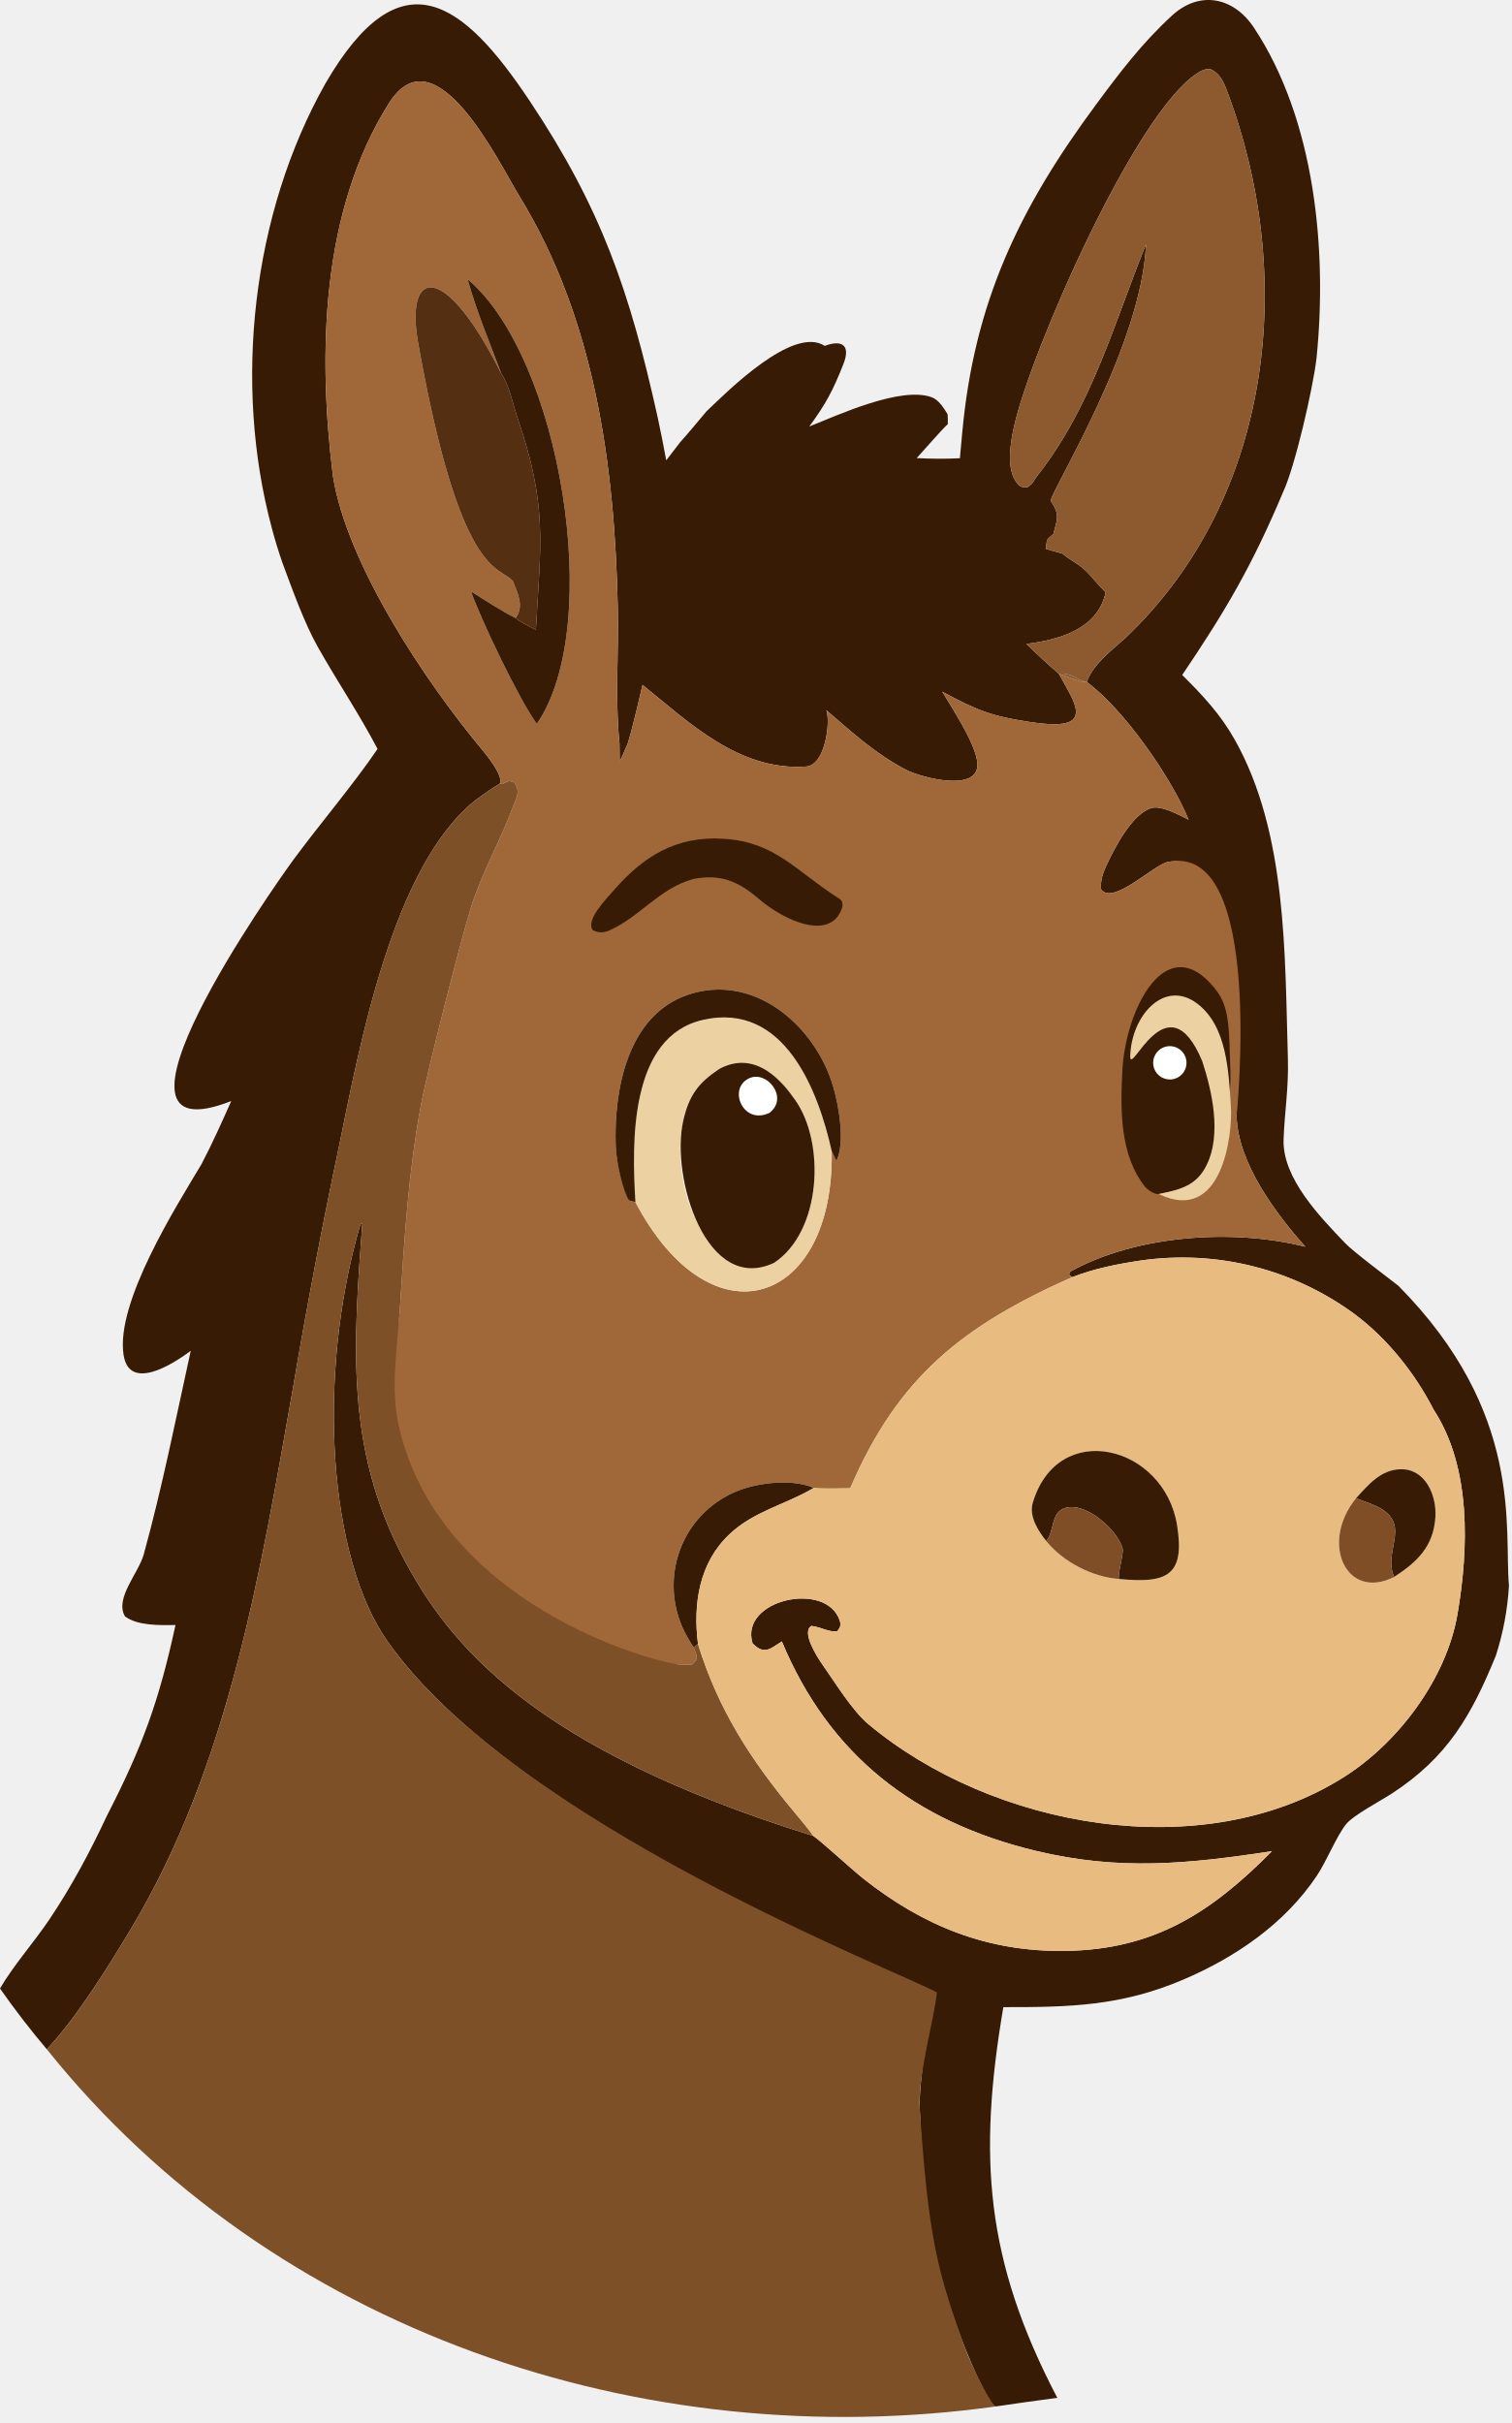
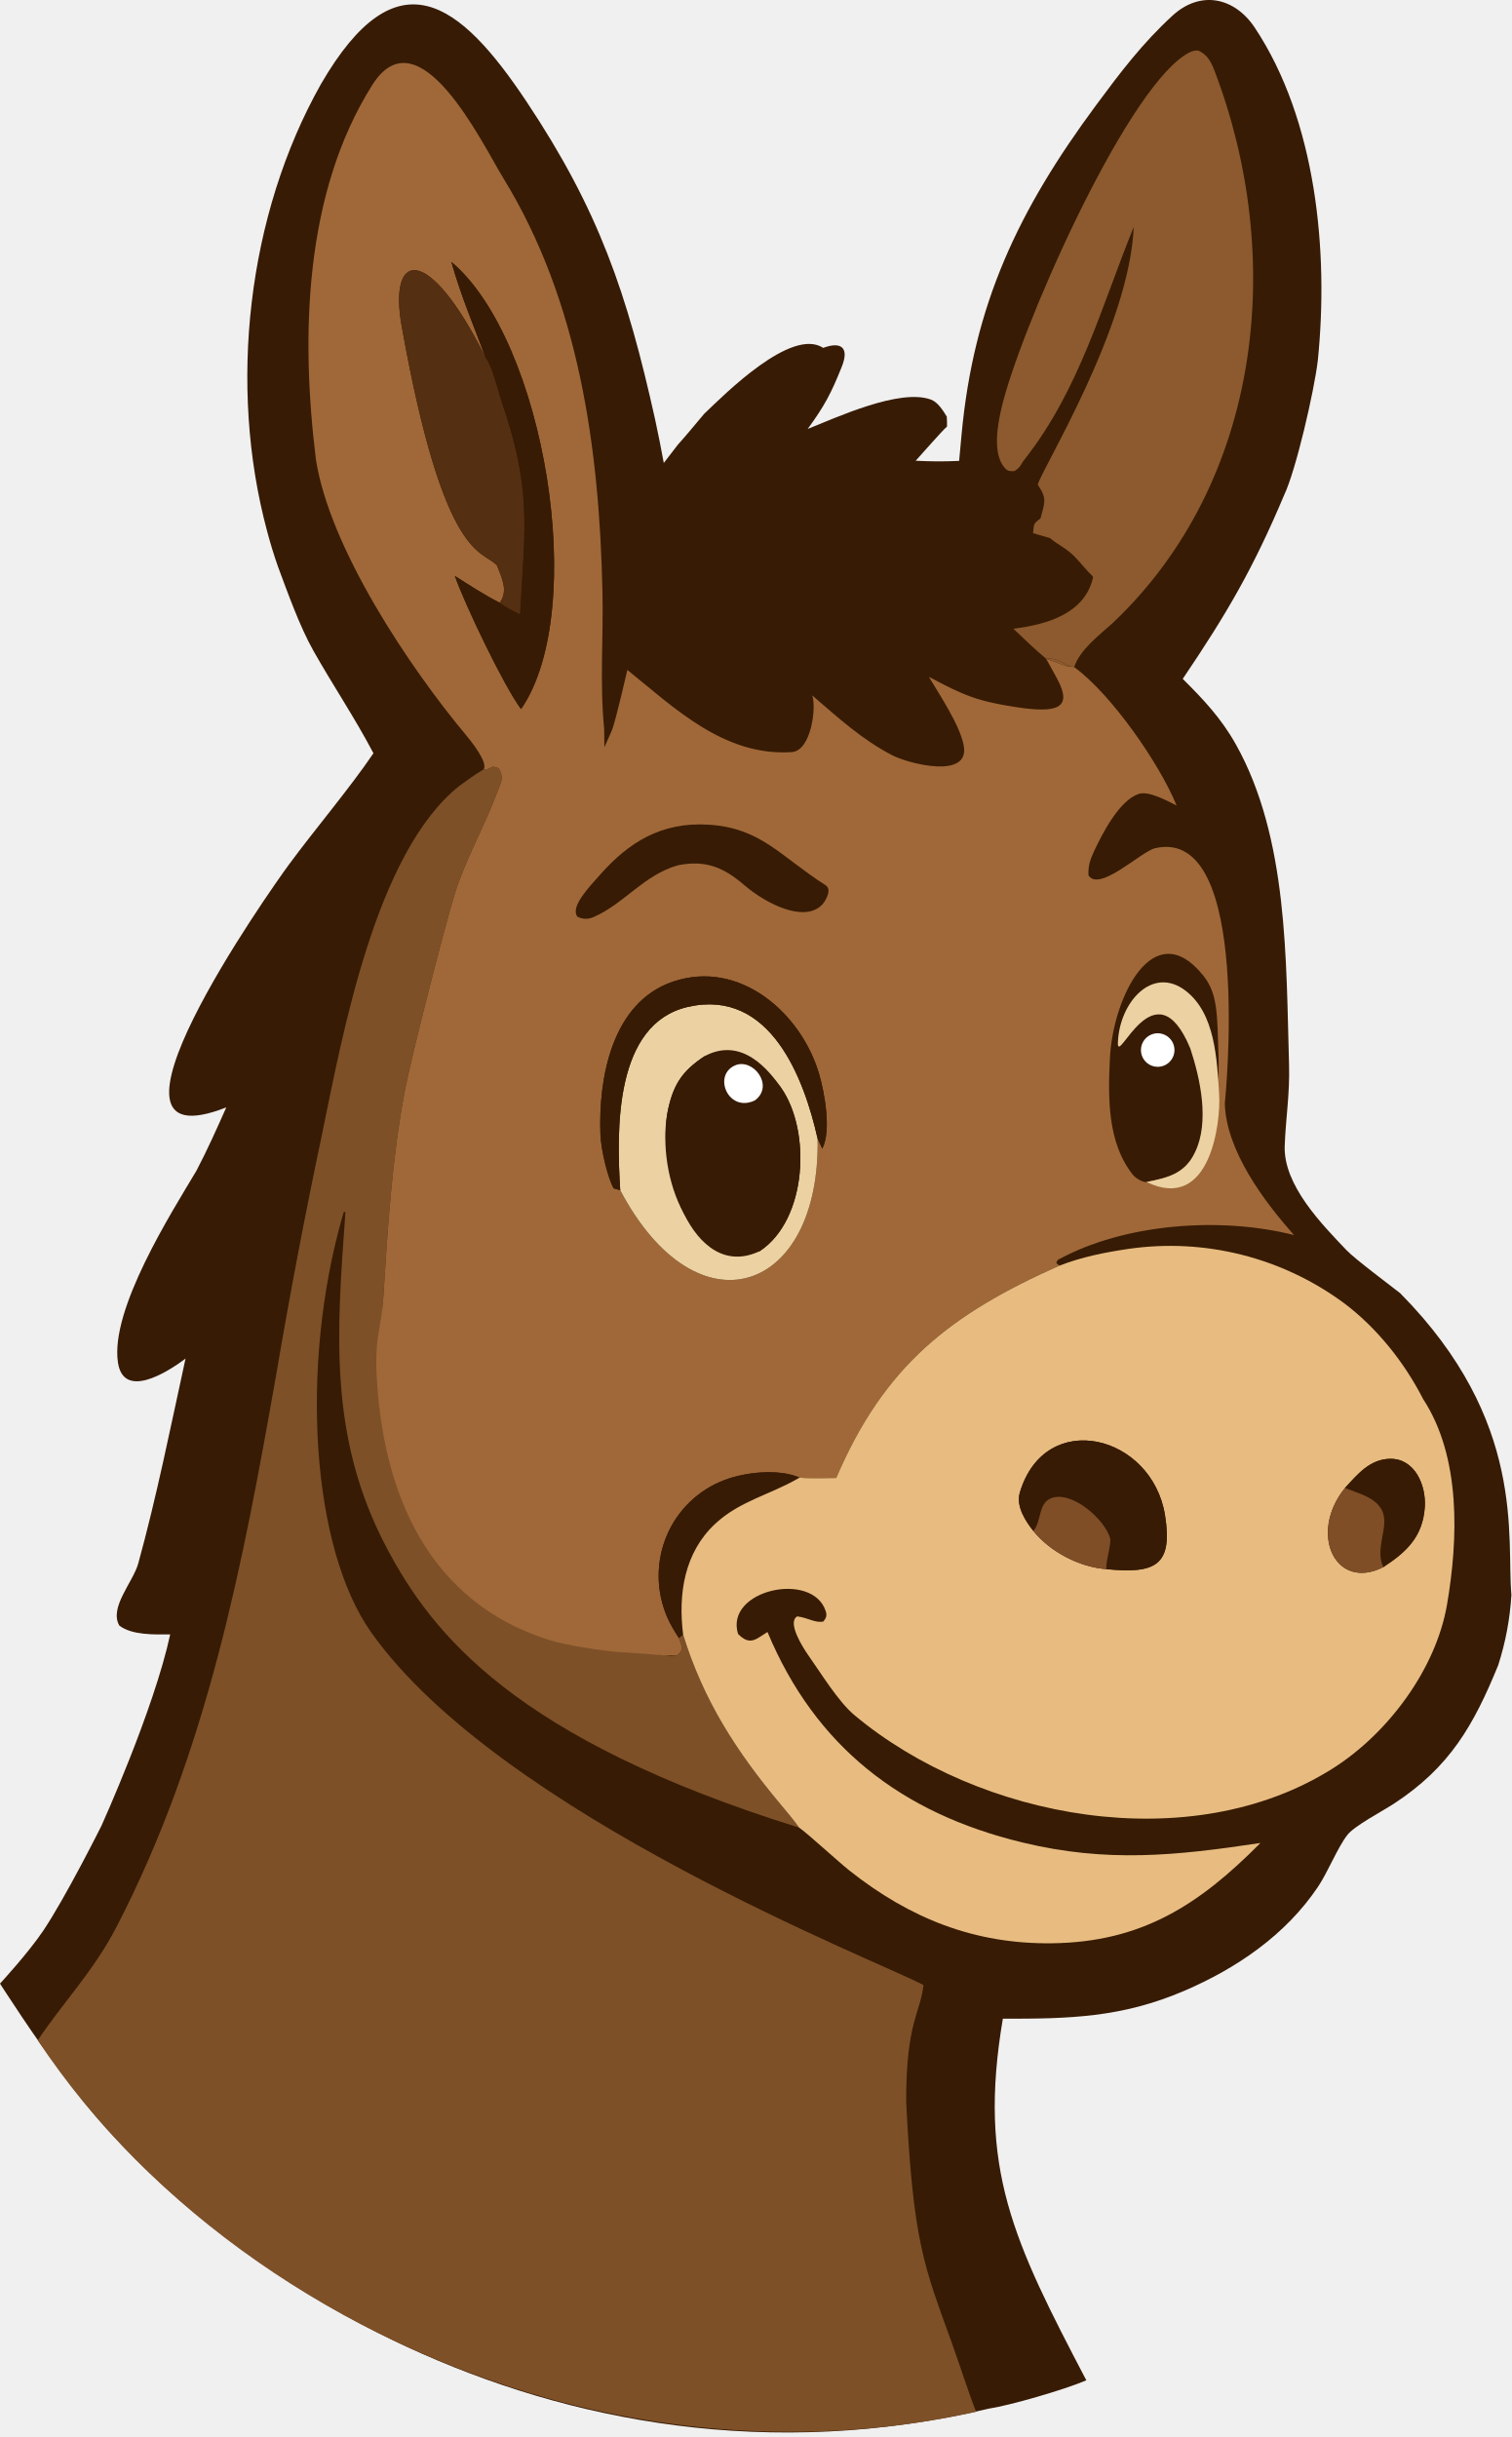
- <svg xmlns="http://www.w3.org/2000/svg" width="224" height="359" viewBox="0 0 224 359" fill="none">
-   <path fill-rule="evenodd" clip-rule="evenodd" d="M6.942 303.632C4.489 300.738 2.173 297.731 0 294.621C1.989 291.208 5.053 287.758 7.295 284.424C10.612 279.49 13.369 274.32 15.88 268.947C21.113 258.771 23.583 251.95 26 240.773C23.652 240.792 20.395 240.898 18.517 239.485C16.948 236.839 20.534 233.075 21.296 230.309C24.021 220.425 26.072 210.13 28.259 200.137C25.435 202.272 19.134 206.138 18.306 200.74C17.109 192.928 26.155 178.692 29.861 172.47C31.51 169.318 32.816 166.381 34.263 163.133C11.964 171.898 40.705 131.145 43.474 127.384C47.301 122.184 52.386 116.201 55.939 110.965C53.171 105.697 49.974 100.977 47.079 95.841C45.072 92.279 43.3 87.294 41.854 83.412C41.258 81.703 40.728 79.972 40.267 78.222C34.532 56.868 37.331 31.684 48.209 12.38C59.41 -6.931 68.664 0.226 78.485 14.963C89.147 30.962 93.309 43.228 97.427 61.777C97.887 63.913 98.314 66.056 98.709 68.205L100.774 65.518C102.064 64.096 103.401 62.448 104.651 60.969C107.792 57.966 117.524 48.197 122.193 51.248C124.636 50.328 126.129 51.023 124.929 54.021C123.368 57.925 122.391 59.788 119.905 63.19C124.132 61.514 133.465 57.178 138.051 58.862C139.082 59.242 139.834 60.461 140.391 61.365C140.419 61.909 140.448 62.294 140.426 62.84C139.575 63.595 136.745 66.868 135.816 67.874C138.198 67.987 139.835 68.002 142.214 67.896L142.564 64.108C144.33 44.832 150.967 30.93 162.386 15.495C165.946 10.684 169.199 6.386 173.646 2.303C177.735 -1.452 182.765 -0.448 185.779 4.098C194.836 17.757 196.675 37.095 195.05 53.111C194.515 57.633 191.828 69.276 190.094 72.921C185.544 83.723 181.668 90.368 175.152 100.01C178.178 103.015 180.816 105.807 182.966 109.639C190.697 123.421 190.357 141.403 190.813 156.87C190.939 161.126 190.32 164.768 190.174 168.807C189.966 174.577 195.627 180.344 199.292 184.185C200.529 185.482 205.571 189.242 207.184 190.508C225.888 209.419 222.815 226.528 223.567 234.95C223.358 238.477 222.703 241.964 221.617 245.326C217.987 254.189 214.502 260.331 206.209 265.74C204.54 266.83 200.467 268.96 199.417 270.298C197.975 272.135 196.531 275.781 195.089 277.933C190.319 285.056 183.05 289.995 175.336 293.295C166.113 297.24 158.386 297.401 148.654 297.384C144.901 319.487 145.949 334.817 156.649 355.274C153.613 355.671 150.582 356.095 147.554 356.545C146.647 356.68 143.951 350.293 142.981 347.889C137.676 334.724 136.74 324.444 136.265 312.369C136.102 308.224 137.775 299.396 138.218 295.21C132.111 291.881 76.515 270.163 57.469 243.265C48.632 230.783 46.94 204.081 53.216 182.013C53.283 181.779 53.355 181.546 53.43 181.316L53.671 181.327C52.379 199.088 51.14 214.48 59.721 230.763C66.406 243.449 78.606 258.972 120.5 272.02C121.607 272.753 126.346 277.105 127.908 278.342C136.822 285.396 146.338 289.201 157.771 289.056C171.031 288.886 179.469 283.35 188.452 274.282C176.053 276.145 165.903 277.233 153.357 274.199C135.575 269.898 122.882 260.083 115.838 243.2C114.175 244.224 113.277 245.307 111.498 243.48C109.516 236.982 122.467 234.156 124.412 240.113C124.649 240.837 124.452 241.174 124.056 241.668C122.806 241.883 121.864 241.116 120.221 240.9C118.668 241.766 121.098 245.565 121.858 246.638C123.684 249.213 126.237 253.434 128.655 255.456C147.022 270.811 178.154 276.562 199.12 263.293C207.246 258.15 214.301 248.676 215.937 239.169C217.597 229.517 218.016 217.41 212.401 208.855C209.653 203.477 205.594 198.375 200.749 194.741C191.637 188.015 180.242 185.147 169.032 186.759C165.512 187.281 162.181 187.941 158.845 189.23L158.375 188.838L158.583 188.397C168.382 182.992 182.629 181.98 193.412 184.731C188.993 179.774 183.368 172.262 183.209 165.311C183.209 165.311 185.091 125.03 172.957 127.732C170.885 128.194 164.735 134.251 163.126 131.739C163.039 130.449 163.348 129.462 163.931 128.213C165.155 125.586 167.648 120.733 170.489 119.748C171.979 119.232 174.746 120.768 176.104 121.45C173.6 115.282 166.459 105 161.017 101.057C161.848 98.514 164.671 96.379 166.697 94.562C188.804 73.612 192.138 40.514 181.676 13.167C181.182 11.876 180.598 10.795 179.297 10.228C178.483 10.194 177.97 10.477 177.308 10.909C168.101 16.914 152.768 52.059 150.278 63.028C149.726 65.458 148.986 69.538 150.717 71.625C151.228 72.24 151.512 72.198 152.23 72.182C153.212 71.531 153.016 71.342 153.739 70.42C161.802 60.16 165.058 47.861 169.789 36.206C169.173 51.074 156.148 72.005 155.654 74.184C157.085 76.294 156.653 76.849 156.056 79.145C155.078 79.954 155.11 79.732 154.956 81.327L157.438 82.046C158.671 83.09 159.799 83.48 161.098 84.798C161.903 85.616 162.971 86.981 163.691 87.623L163.801 87.831C162.582 93.252 156.884 94.791 152.062 95.407C153.626 96.886 155.216 98.44 156.868 99.809C157.449 100.849 158.062 101.914 158.61 102.97C160.752 107.098 158.551 107.879 152.493 106.957C146.767 106.086 144.758 105.235 139.607 102.484C141.202 105.157 144.236 109.698 144.757 112.662C145.632 117.644 136.561 115.256 134.257 114.065C129.747 111.734 126.272 108.529 122.424 105.222C123.074 106.868 122.304 113.381 119.433 113.576C109.409 114.256 102.001 106.94 95.196 101.476C95.196 101.476 93.52 108.782 92.956 110.281C92.821 110.642 91.814 112.852 91.814 112.852L91.781 110.161C91.113 103.42 91.678 96.722 91.531 89.985C91.074 68.948 88.124 47.244 76.906 28.989C73.859 24.031 64.487 4.393 57.607 15.322C47.581 31.249 47.065 52.299 49.322 70.484C51.362 83.585 63.111 101.104 71.41 111.049C72.216 112.015 74.649 115.042 74.048 116.107C72.724 116.901 71.709 117.64 70.469 118.538C58.116 128.333 53.267 155.081 50.191 170.016C47.716 181.721 45.476 193.475 43.473 205.271C38.609 232.84 33.958 261.567 19.314 285.932C15.921 291.578 11.4 298.856 6.942 303.632Z" fill="#371B04" />
-   <path fill-rule="evenodd" clip-rule="evenodd" d="M100.965 246.67C101.499 246.723 102.037 246.699 102.564 246.599C102.275 246.655 101.718 246.679 100.965 246.67Z" fill="#371B04" />
-   <path fill-rule="evenodd" clip-rule="evenodd" d="M158.845 189.23L158.375 188.838L158.583 188.397C168.382 182.992 182.629 181.98 193.412 184.731C188.993 179.774 183.368 172.262 183.209 165.311C183.209 165.311 187.472 124.435 172.957 127.732C170.886 128.203 164.735 134.251 163.126 131.739C163.039 130.449 163.348 129.462 163.931 128.213C165.155 125.586 167.648 120.733 170.489 119.748C171.979 119.232 174.746 120.768 176.104 121.45C173.6 115.282 166.459 105 161.017 101.057C159.346 100.78 161.399 101.467 156.868 99.809C157.449 100.849 158.062 101.914 158.61 102.97C160.752 107.098 158.551 107.879 152.493 106.957C146.767 106.086 144.758 105.235 139.607 102.484C141.202 105.157 144.236 109.698 144.757 112.662C145.632 117.644 136.561 115.256 134.257 114.065C129.747 111.734 126.272 108.529 122.424 105.222C123.074 106.868 122.304 113.381 119.433 113.576C109.409 114.256 102.001 106.94 95.196 101.476C95.196 101.476 93.52 108.782 92.956 110.281C92.821 110.642 91.814 112.852 91.814 112.852L91.781 110.161C91.113 103.42 91.678 96.722 91.531 89.985C91.074 68.948 88.124 47.244 76.906 28.989C73.859 24.031 64.487 4.394 57.607 15.322C47.582 31.249 47.065 52.299 49.322 70.484C51.362 83.585 63.111 101.104 71.41 111.049C72.216 112.015 74.649 115.042 74.048 116.107L74.389 116.172C75.699 115.648 75.103 115.621 76.235 115.942C77.094 117.432 76.587 118.004 75.982 119.591C74.121 124.632 71.38 129.315 69.774 134.457C68.427 138.769 63.388 158.266 62.355 163.79C60.511 173.647 59.896 183.725 59.258 193.721C58.894 199.431 57.703 199.684 58.467 208.188C60.906 235.346 76.685 241.954 82.874 244.117C85.346 244.982 89.366 245.654 93.149 246.092C94.571 246.167 99.841 246.57 100.965 246.67C101.718 246.679 102.275 246.655 102.564 246.599C103.591 245.77 103.187 245.274 102.778 244.083C102.122 243.046 101.536 242.116 101.049 240.977C99.418 237.164 99.386 232.853 100.988 229.029C101.775 227.155 102.934 225.461 104.396 224.05C105.857 222.638 107.59 221.538 109.49 220.817C112.618 219.628 117.479 219.119 120.571 220.453C121.571 220.613 124.772 220.523 125.965 220.512C133.057 203.943 142.749 196.392 158.845 189.23ZM76.393 91.573C77.702 89.82 76.691 87.925 76.001 86.109C73.911 83.705 68.218 85.882 61.956 50.839C59.963 39.688 65.876 38.546 74.298 55.416C72.504 50.636 70.659 46.292 69.272 41.364C83.001 52.882 89.623 92.56 79.539 107.245C76.974 103.801 71.273 91.854 69.781 87.624C71.904 88.96 74.165 90.458 76.393 91.573ZM94.146 178.116L93.177 177.85C92.359 175.937 91.316 172.387 91.225 169.787C90.939 161.544 92.936 150.419 101.94 147.383C111.705 144.091 120.763 151.953 123.427 160.943C124.262 163.759 125.27 169.359 123.91 171.997L123.223 170.534C123.633 193.356 105.487 199.612 94.146 178.116Z" fill="#A06838" />
-   <path fill-rule="evenodd" clip-rule="evenodd" d="M179.987 146.445C172.713 137.456 166.735 149.691 166.286 158.616C165.994 164.42 165.888 171.152 169.686 175.873C170.037 176.309 171.142 177.018 171.673 176.91C174.74 176.285 177.288 175.751 178.811 172.56C180.974 168.029 182.485 164.53 182.283 158.408C182.075 152.112 182.191 149.168 179.987 146.445Z" fill="#371B04" />
-   <path fill-rule="evenodd" clip-rule="evenodd" d="M171.673 176.91C181.188 181.494 182.614 167.863 182.374 164.049C182.047 158.867 181.812 152.054 177.393 148.704C172.518 145.009 167.655 150.447 167.455 156.399C167.336 159.973 172.916 144.74 178.116 157.217C179.612 161.762 180.974 168.029 178.811 172.56C177.288 175.751 174.74 176.285 171.673 176.91Z" fill="#ECD2A3" />
-   <path fill-rule="evenodd" clip-rule="evenodd" d="M172.341 155.202C171.821 155.426 171.393 155.822 171.131 156.324C170.868 156.826 170.785 157.403 170.897 157.959C171.009 158.514 171.309 159.014 171.746 159.375C172.183 159.736 172.731 159.936 173.297 159.941C173.665 159.944 174.029 159.865 174.362 159.71C174.695 159.555 174.99 159.327 175.224 159.043C175.458 158.76 175.626 158.428 175.715 158.071C175.805 157.714 175.813 157.342 175.741 156.982C175.668 156.621 175.516 156.282 175.295 155.988C175.074 155.694 174.791 155.452 174.465 155.282C174.139 155.111 173.78 155.016 173.412 155.002C173.045 154.988 172.679 155.056 172.341 155.202Z" fill="white" />
-   <path fill-rule="evenodd" clip-rule="evenodd" d="M103.414 243.579L102.778 244.083C102.122 243.046 101.536 242.116 101.049 240.977C99.418 237.164 99.386 232.853 100.988 229.029C101.775 227.155 102.934 225.461 104.395 224.05C105.857 222.638 107.59 221.538 109.49 220.817C112.618 219.628 117.479 219.119 120.571 220.453L120.125 220.708C116.012 223.038 111.721 223.94 108.162 227.238C103.573 231.491 102.662 237.634 103.414 243.579Z" fill="#371B04" />
-   <path fill-rule="evenodd" clip-rule="evenodd" d="M123.223 170.534C123.633 193.356 105.487 199.612 94.146 178.116C93.588 169.165 93.289 153.566 104.15 151.107C116.325 148.351 121.272 161.814 123.223 170.534ZM106.55 158.389C107.969 158.345 109.285 158.294 110.698 158.532C112.122 158.763 113.486 159.277 114.71 160.043C115.933 160.809 116.99 161.812 117.82 162.993C122.315 169.368 121.697 182.444 114.711 187.087C103.476 189.474 99.353 174.484 101.217 166.113C102.057 162.342 103.431 160.468 106.55 158.389Z" fill="#ECD2A3" />
-   <path fill-rule="evenodd" clip-rule="evenodd" d="M94.146 178.116L93.177 177.85C92.359 176.532 91.316 172.387 91.225 169.787C90.939 161.544 92.936 150.419 101.94 147.383C111.705 144.091 120.763 151.953 123.427 160.943C124.262 163.759 125.27 169.359 123.91 171.997L123.223 170.534C121.271 161.814 116.325 148.351 104.15 151.107C93.289 153.566 93.588 169.165 94.146 178.116Z" fill="#371B04" />
-   <path fill-rule="evenodd" clip-rule="evenodd" d="M106.55 158.389C112.136 155.369 116.144 160.607 117.82 162.993C122.315 169.368 121.697 182.444 114.711 187.087C104.667 191.856 99.352 174.484 101.217 166.113C102.057 162.342 103.431 160.468 106.55 158.389ZM111.021 159.75C114.259 160.332 116.323 161.518 113.988 164.884C110.107 164.983 108.673 163.245 111.021 159.75Z" fill="#371B04" />
-   <path fill-rule="evenodd" clip-rule="evenodd" d="M111.021 159.75C113.664 158.546 116.919 162.708 113.988 164.884C110.108 166.769 107.733 161.247 111.021 159.75Z" fill="white" />
-   <path fill-rule="evenodd" clip-rule="evenodd" d="M76.393 91.573C77.702 89.82 76.691 87.925 76.001 86.109C73.911 83.705 68.218 85.882 61.956 50.839C59.963 39.688 65.876 38.546 74.298 55.416C75.371 56.836 76.087 60.207 76.681 61.939C81.179 75.05 80.088 80.539 79.398 93.315C78.45 92.826 77.18 92.248 76.393 91.573Z" fill="#552F12" />
-   <path fill-rule="evenodd" clip-rule="evenodd" d="M74.298 55.416C72.504 50.636 70.659 46.292 69.272 41.364C83.001 52.882 89.623 92.56 79.539 107.245C76.974 103.801 71.272 91.854 69.781 87.624C71.904 88.96 74.165 90.458 76.393 91.573C77.18 92.248 78.45 92.826 79.398 93.315C80.088 80.539 81.179 75.05 76.681 61.939C76.087 60.207 75.37 56.836 74.298 55.416ZM107.225 124.275C114.92 124.774 117.71 128.927 124.398 133.189C125.417 133.838 124.334 135.615 123.853 136.097C121.198 138.753 115.569 135.869 112.474 133.216C109.364 130.549 106.779 129.457 102.708 130.236C97.657 131.629 94.759 135.906 90.222 137.88C89.418 138.23 88.639 138.225 87.84 137.827C86.747 136.39 89.523 133.489 91.33 131.473C95.349 126.992 100.103 123.813 107.225 124.275Z" fill="#371B04" />
-   <path fill-rule="evenodd" clip-rule="evenodd" d="M147.554 356.545C95.19 363.842 40.423 345.422 6.942 303.632C11.4 298.856 15.921 291.578 19.314 285.932C33.958 261.567 38.609 232.84 43.473 205.271C45.476 193.475 47.716 181.721 50.191 170.016C53.266 155.081 58.116 128.333 70.469 118.538C71.709 117.64 72.724 116.901 74.048 116.107L74.389 116.172C75.699 115.648 75.103 115.621 76.235 115.942C77.094 117.432 76.587 118.004 75.982 119.591C74.121 124.632 71.38 129.315 69.774 134.457C68.427 138.769 63.388 158.266 62.355 163.79C60.51 173.646 59.896 183.725 59.258 193.721C58.894 199.431 57.821 205.609 59.062 211.164C64.978 237.643 96.499 246.27 100.965 246.67C101.499 246.723 102.037 246.699 102.564 246.599C103.591 245.77 103.187 245.274 102.778 244.083L103.414 243.579C106.391 253.274 111.31 260.871 117.744 268.561C118.621 269.61 119.725 270.91 120.5 272.02C78.606 258.972 66.406 243.449 59.721 230.763C51.14 214.48 52.379 199.088 53.671 181.327L53.43 181.316C53.355 181.546 53.283 181.779 53.216 182.013C46.94 204.081 48.632 230.783 57.469 243.265C76.514 270.163 132.706 291.881 138.813 295.21C138.37 299.396 135.948 307.619 136.265 312.369C137.549 331.547 138.866 336.51 142.981 347.889C143.863 350.326 146.925 356.573 147.554 356.545Z" fill="#7D5028" />
-   <path fill-rule="evenodd" clip-rule="evenodd" d="M169.031 186.759C180.242 185.147 191.636 188.015 200.749 194.741C205.594 198.375 209.653 203.477 212.401 208.855C218.015 217.41 217.597 229.517 215.937 239.169C214.301 248.676 207.246 258.15 199.12 263.293C178.154 276.562 147.022 270.811 128.655 255.456C126.237 253.434 123.684 249.213 121.858 246.638C121.098 245.565 118.668 241.766 120.221 240.9C121.864 241.116 122.806 241.883 124.056 241.668C124.452 241.174 124.648 240.837 124.412 240.113C122.467 234.156 109.516 236.982 111.497 243.48C113.277 245.307 114.175 244.224 115.838 243.201C122.882 260.083 135.575 269.898 153.357 274.199C165.903 277.233 176.053 276.145 188.452 274.283C179.469 283.35 171.03 288.886 157.771 289.056C146.338 289.202 136.822 285.396 127.908 278.342C126.346 277.105 121.607 272.753 120.5 272.02C119.725 270.91 118.621 269.61 117.744 268.561C111.31 260.871 106.391 253.274 103.414 243.579C102.662 237.634 103.573 231.491 108.162 227.238C111.721 223.94 116.011 223.038 120.125 220.708L120.571 220.453C121.571 220.613 124.772 220.523 125.965 220.513C133.057 203.943 142.749 196.392 158.844 189.23C162.181 187.941 165.512 187.281 169.031 186.759ZM206.559 233.641C209.976 231.413 212.385 229.135 212.667 224.771C212.872 221.598 211.201 217.599 207.502 217.687C204.558 217.756 202.728 219.992 200.909 221.984C195.496 228.643 199.465 237.24 206.559 233.641ZM155.005 228.319C157.492 231.401 161.782 233.644 165.75 233.94C172.873 234.638 175.601 233.502 174.397 225.999C172.488 214.112 156.742 210.158 153.014 222.654C152.41 224.677 153.855 226.873 155.005 228.319Z" fill="#E8BC80" />
-   <path fill-rule="evenodd" clip-rule="evenodd" d="M155.006 228.319C153.855 226.873 152.41 224.676 153.014 222.654C156.743 210.158 172.488 214.112 174.397 225.999C175.601 233.502 172.874 234.638 165.75 233.94C165.674 232.68 166.524 230.166 166.312 229.398C165.559 226.675 160.866 222.482 157.809 223.426C155.647 224.094 156.27 226.839 155.006 228.319Z" fill="#371B04" />
-   <path fill-rule="evenodd" clip-rule="evenodd" d="M165.75 233.94C161.782 233.644 157.492 231.401 155.005 228.319C156.27 226.839 155.647 224.094 157.809 223.426C160.865 222.482 165.559 226.675 166.312 229.398C166.524 230.166 165.674 232.68 165.75 233.94Z" fill="#7F4E27" />
-   <path fill-rule="evenodd" clip-rule="evenodd" d="M200.909 221.984C202.728 219.992 204.558 217.756 207.502 217.687C211.201 217.599 212.872 221.598 212.667 224.771C212.385 229.135 209.976 231.413 206.559 233.641C204.692 229.583 209.888 225.35 202.979 222.765L200.909 221.984Z" fill="#371B04" />
-   <path fill-rule="evenodd" clip-rule="evenodd" d="M206.559 233.641C199.465 237.24 195.496 228.643 200.91 221.984L202.979 222.765C209.888 225.35 204.692 229.583 206.559 233.641Z" fill="#7F4E27" />
-   <path fill-rule="evenodd" clip-rule="evenodd" d="M156.868 99.809C161.399 101.467 159.346 100.78 161.017 101.057C159.346 100.78 159.018 99.681 156.868 99.809Z" fill="#8C5A2E" />
-   <path fill-rule="evenodd" clip-rule="evenodd" d="M161.017 101.057C161.848 98.514 164.671 96.379 166.698 94.562C188.804 73.612 192.138 40.514 181.676 13.167C181.182 11.876 180.598 10.795 179.297 10.228C178.483 10.194 177.97 10.477 177.308 10.909C168.101 16.914 152.769 52.059 150.278 63.028C149.726 65.458 148.986 69.538 150.717 71.625C151.228 72.24 151.512 72.198 152.23 72.182C153.212 71.531 153.016 71.342 153.739 70.42C161.802 60.16 165.058 47.861 169.789 36.206C169.173 51.074 156.148 72.005 155.654 74.184C157.085 76.294 156.653 76.849 156.056 79.145C155.078 79.954 155.11 79.732 154.956 81.327L157.438 82.046C158.671 83.09 159.799 83.48 161.098 84.798C161.903 85.616 162.971 86.981 163.691 87.623L163.801 87.831C162.582 93.252 156.884 94.791 152.063 95.407C153.626 96.886 155.216 98.44 156.868 99.809C159.018 99.681 159.346 100.78 161.017 101.057Z" fill="#8C5A2E" />
+ <svg xmlns="http://www.w3.org/2000/svg" width="240" height="387" viewBox="0 0 240 387" fill="none">
+   <path d="M0 315C0 315 6.356 324.88 9 328C29.5 358 87.5 399 157 382.5C160.264 382.015 169 379.5 172.5 378C160.966 355.949 155.2 344.399 159.246 320.573C169.736 320.592 178.066 320.418 188.008 316.165C196.323 312.608 204.16 307.283 209.302 299.605C210.856 297.285 212.412 293.355 213.966 291.374C215.098 289.932 219.489 287.636 221.289 286.462C230.228 280.631 233.985 274.009 237.898 264.455C239.068 260.831 239.775 257.073 240 253.271C239.189 244.192 242.501 225.748 222.339 205.363C220.601 203.998 215.166 199.945 213.832 198.547C209.881 194.406 203.779 188.19 204.003 181.97C204.16 177.616 204.827 173.69 204.692 169.102C204.2 152.429 204.567 133.045 196.233 118.188C193.916 114.057 191.072 111.048 187.809 107.808C194.833 97.415 199.011 90.251 203.917 78.607C205.786 74.678 208.682 62.127 209.259 57.252C211.011 39.987 209.028 19.142 199.266 4.417C196.017 -0.483 190.594 -1.565 186.186 2.482C181.392 6.884 177.885 11.518 174.049 16.704C161.739 33.342 154.585 48.328 152.681 69.107L152.303 73.19C149.739 73.304 147.974 73.288 145.406 73.166C146.408 72.082 149.458 68.554 150.376 67.739C150.399 67.152 150.368 66.737 150.338 66.15L150.338 66.149C149.737 65.175 148.927 63.861 147.816 63.452C142.872 61.637 132.811 66.31 128.254 68.117C130.935 64.449 131.988 62.442 133.671 58.233C134.964 55.001 133.355 54.253 130.721 55.244C125.688 51.956 115.197 62.486 111.811 65.723C110.463 67.317 109.023 69.093 107.632 70.626L105.405 73.523C104.981 71.206 104.52 68.897 104.024 66.594C99.585 46.599 95.098 33.376 83.605 16.13C73.018 0.244 63.042 -7.471 50.968 13.346C39.242 34.155 36.224 61.302 42.407 84.321C42.904 86.207 43.475 88.074 44.117 89.916C45.676 94.1 47.586 99.475 49.75 103.314C52.871 108.851 56.317 113.939 59.3 119.618C55.471 125.262 49.989 131.711 45.863 137.317C42.879 141.371 11.897 185.302 35.934 175.854L35.879 175.978C34.341 179.43 32.946 182.561 31.189 185.919C27.194 192.626 17.443 207.972 18.734 216.393C19.625 222.211 26.419 218.044 29.462 215.742C27.105 226.515 24.894 237.613 21.957 248.268C21.135 251.25 17.269 255.306 18.961 258.159C20.985 259.682 24.497 259.568 27.027 259.547C24.422 271.596 16.118 289.918 16.118 289.918C16.118 289.918 10.44 301.283 6.863 306.603C4.447 310.196 0 315 0 315Z" fill="#371B04" />
+   <path fill-rule="evenodd" clip-rule="evenodd" d="M155 383C132.693 387.935 109.372 387.026 87.5 381C53.975 371.764 23.853 350.931 6 324C10 318 14.866 313.017 18.5 306C33 278 38.62 247.995 43.863 218.277C46.022 205.562 48.437 192.891 51.104 180.273C54.42 164.174 59.647 135.34 72.964 124.781C74.3 123.813 75.395 123.017 76.822 122.161L77.189 122.231C78.602 121.665 77.959 121.636 79.179 121.983C80.106 123.589 79.559 124.205 78.906 125.916C76.901 131.35 73.946 136.398 72.215 141.941C70.763 146.59 65.331 167.607 64.217 173.562C62.229 184.187 61.566 195.051 60.879 205.827C60.486 211.981 59.33 218.642 60.667 224.63C67.045 253.173 101.024 262.474 105.838 262.905C106.413 262.962 106.994 262.936 107.562 262.828C108.669 261.935 108.233 261.4 107.793 260.116L108.477 259.572C111.686 270.024 116.989 278.213 123.925 286.503C124.87 287.633 126.061 289.034 126.896 290.231C81.736 276.165 68.584 259.432 61.378 245.757C52.128 228.204 53.463 211.612 54.856 192.466L54.596 192.454C54.515 192.703 54.438 192.953 54.366 193.206C47.6 216.995 49.424 245.779 58.95 259.234C79.481 288.229 140.054 311.641 146.637 315.229C146.159 319.742 143.891 321 143.891 333.727C145 356 146.694 359.75 151.13 372.016C152.229 375.052 153.922 380.305 155 383Z" fill="#7D5028" />
+   <path fill-rule="evenodd" clip-rule="evenodd" d="M168.23 200.985L167.725 200.563L167.948 200.087C178.511 194.261 193.87 193.17 205.493 196.136C200.73 190.792 194.667 182.695 194.495 175.201C194.495 175.201 199.09 131.137 183.443 134.692C181.211 135.199 174.581 141.72 172.846 139.011C172.752 137.621 173.086 136.557 173.713 135.21C175.032 132.379 177.721 127.147 180.783 126.086C182.389 125.53 185.372 127.185 186.835 127.92C184.136 121.271 176.439 110.188 170.572 105.937C168.771 105.638 170.984 106.379 166.099 104.592C166.726 105.713 167.387 106.861 167.978 107.999C170.286 112.449 167.914 113.291 161.384 112.297C155.212 111.358 153.045 110.441 147.493 107.475C149.212 110.357 152.483 115.252 153.044 118.447C153.987 123.818 144.21 121.244 141.726 119.96C136.864 117.446 133.118 113.991 128.97 110.427C129.671 112.202 128.84 119.222 125.745 119.432C114.941 120.165 106.955 112.279 99.619 106.389C99.619 106.389 97.812 114.265 97.205 115.88C97.058 116.27 95.973 118.652 95.973 118.652L95.938 115.751C95.218 108.484 95.826 101.264 95.668 94.002C95.175 71.324 91.995 47.928 79.902 28.249C76.618 22.904 66.515 1.736 59.099 13.517C48.292 30.686 47.735 53.378 50.167 72.98C52.367 87.102 65.032 105.988 73.978 116.708C74.847 117.75 77.47 121.012 76.822 122.161L77.189 122.231C78.602 121.665 77.959 121.636 79.179 121.983C80.106 123.589 79.559 124.205 78.906 125.916C76.901 131.35 73.946 136.398 72.215 141.941C70.763 146.59 65.331 167.607 64.217 173.562C62.229 184.187 61.566 195.051 60.879 205.827C60.486 211.981 59.203 212.255 60.026 221.421C62.656 250.697 79.664 257.821 86.336 260.152C89.001 261.084 93.334 261.809 97.412 262.282C98.945 262.362 104.626 262.796 105.838 262.905C106.65 262.914 107.25 262.889 107.562 262.828C108.669 261.935 108.233 261.4 107.793 260.116C107.085 258.997 106.453 257.995 105.928 256.768C104.17 252.657 104.136 248.01 105.863 243.887C106.711 241.868 107.96 240.042 109.536 238.52C111.111 236.998 112.979 235.813 115.027 235.036C118.399 233.754 123.639 233.205 126.972 234.643C128.05 234.816 131.501 234.719 132.787 234.707C140.432 216.846 150.88 208.706 168.23 200.985ZM79.35 95.713C80.76 93.824 79.671 91.781 78.928 89.823C76.674 87.232 70.537 89.578 63.787 51.803C61.639 39.782 68.013 38.552 77.091 56.737C75.158 51.585 73.168 46.901 71.674 41.589C86.473 54.006 93.611 96.778 82.741 112.607C79.976 108.896 73.83 96.017 72.222 91.456C74.511 92.897 76.948 94.512 79.35 95.713ZM98.487 189.005L97.442 188.718C96.56 186.655 95.436 182.829 95.338 180.027C95.03 171.141 97.183 159.148 106.889 155.876C117.415 152.327 127.18 160.802 130.051 170.493C130.951 173.528 132.038 179.565 130.572 182.409L129.831 180.832C130.273 205.433 110.712 212.176 98.487 189.005Z" fill="#A06838" />
+   <path fill-rule="evenodd" clip-rule="evenodd" d="M191.022 154.864C183.181 145.174 176.736 158.364 176.252 167.985C175.937 174.241 175.823 181.497 179.918 186.587C180.296 187.057 181.487 187.821 182.06 187.705C185.365 187.031 188.112 186.455 189.754 183.016C192.086 178.131 193.714 174.359 193.497 167.76C193.273 160.973 193.397 157.8 191.022 154.864Z" fill="#371B04" />
+   <path fill-rule="evenodd" clip-rule="evenodd" d="M182.06 187.705C192.317 192.646 193.853 177.953 193.594 173.841C193.243 168.255 192.989 160.911 188.225 157.3C182.97 153.316 177.728 159.178 177.513 165.595C177.384 169.448 183.4 153.026 189.005 166.477C190.617 171.376 192.086 178.131 189.754 183.016C188.112 186.455 185.365 187.031 182.06 187.705Z" fill="#ECD2A3" />
+   <path fill-rule="evenodd" clip-rule="evenodd" d="M182.78 164.304C182.219 164.545 181.758 164.973 181.475 165.514C181.191 166.055 181.102 166.677 181.223 167.276C181.344 167.875 181.667 168.414 182.138 168.803C182.609 169.192 183.199 169.407 183.81 169.412C184.207 169.416 184.599 169.331 184.958 169.163C185.317 168.996 185.635 168.751 185.887 168.445C186.14 168.139 186.32 167.781 186.417 167.397C186.513 167.012 186.523 166.611 186.444 166.223C186.366 165.834 186.202 165.468 185.964 165.151C185.726 164.834 185.42 164.574 185.069 164.39C184.718 164.206 184.33 164.103 183.934 164.088C183.538 164.073 183.144 164.147 182.78 164.304Z" fill="white" />
+   <path fill-rule="evenodd" clip-rule="evenodd" d="M108.477 259.572L107.793 260.116C107.085 258.997 106.453 257.995 105.928 256.768C104.17 252.657 104.136 248.01 105.863 243.887C106.711 241.868 107.96 240.042 109.536 238.52C111.111 236.998 112.979 235.813 115.027 235.036C118.399 233.754 123.639 233.205 126.972 234.643L126.492 234.918C122.058 237.43 117.433 238.401 113.596 241.957C108.649 246.541 107.667 253.164 108.477 259.572Z" fill="#371B04" />
+   <path fill-rule="evenodd" clip-rule="evenodd" d="M105.838 262.905C106.413 262.962 106.994 262.936 107.562 262.828C107.25 262.889 106.65 262.914 105.838 262.905Z" fill="#371B04" />
+   <path fill-rule="evenodd" clip-rule="evenodd" d="M129.831 180.832C130.273 205.433 110.712 212.176 98.487 189.005C97.885 179.356 97.563 162.54 109.271 159.889C122.396 156.918 127.728 171.432 129.831 180.832ZM111.859 167.739C113.388 167.692 114.806 167.637 116.329 167.893C117.865 168.142 119.336 168.696 120.654 169.522C121.973 170.348 123.113 171.43 124.007 172.703C128.853 179.574 128.187 193.67 120.656 198.676C108.545 201.249 104.1 185.09 106.11 176.066C107.015 172.001 108.496 169.981 111.859 167.739Z" fill="#ECD2A3" />
+   <path fill-rule="evenodd" clip-rule="evenodd" d="M98.487 189.005L97.442 188.718C96.56 187.297 95.436 182.829 95.338 180.027C95.03 171.141 97.183 159.148 106.889 155.876C117.415 152.327 127.18 160.802 130.051 170.493C130.951 173.528 132.038 179.565 130.572 182.409L129.831 180.832C127.728 171.432 122.396 156.918 109.271 159.889C97.563 162.54 97.885 179.356 98.487 189.005Z" fill="#371B04" />
+   <path fill-rule="evenodd" clip-rule="evenodd" d="M111.859 167.739C117.88 164.484 122.2 170.13 124.007 172.703C128.853 179.574 128.187 193.67 120.656 198.676C109.828 203.816 104.1 185.09 106.11 176.066C107.015 172.001 108.496 169.981 111.859 167.739ZM116.678 169.206C120.169 169.834 122.394 171.112 119.876 174.741C115.693 174.848 114.147 172.974 116.678 169.206Z" fill="#371B04" />
+   <path fill-rule="evenodd" clip-rule="evenodd" d="M116.678 169.206C119.527 167.909 123.036 172.395 119.876 174.741C115.693 176.773 113.133 170.82 116.678 169.206Z" fill="white" />
+   <path fill-rule="evenodd" clip-rule="evenodd" d="M79.35 95.713C80.76 93.824 79.671 91.781 78.928 89.823C76.674 87.232 70.537 89.578 63.787 51.803C61.639 39.782 68.013 38.552 77.091 56.737C78.248 58.267 79.019 61.901 79.661 63.769C84.509 77.902 83.333 83.819 82.589 97.591C81.567 97.064 80.198 96.441 79.35 95.713Z" fill="#552F12" />
+   <path fill-rule="evenodd" clip-rule="evenodd" d="M77.091 56.737C75.158 51.585 73.168 46.901 71.674 41.589C86.473 54.006 93.611 96.778 82.741 112.607C79.976 108.896 73.83 96.017 72.222 91.456C74.511 92.897 76.948 94.512 79.35 95.713C80.198 96.441 81.567 97.064 82.589 97.591C83.333 83.819 84.509 77.902 79.661 63.769C79.019 61.901 78.248 58.267 77.091 56.737ZM112.586 130.965C120.881 131.503 123.888 135.98 131.099 140.574C132.196 141.274 131.029 143.19 130.51 143.709C127.649 146.572 121.58 143.464 118.245 140.604C114.892 137.729 112.106 136.551 107.717 137.391C102.272 138.892 99.148 143.504 94.257 145.632C93.391 146.008 92.551 146.003 91.69 145.574C90.511 144.025 93.503 140.898 95.451 138.725C99.784 133.894 104.909 130.467 112.586 130.965Z" fill="#371B04" />
+   <path fill-rule="evenodd" clip-rule="evenodd" d="M179.212 198.322C191.297 196.584 203.58 199.675 213.402 206.926C218.626 210.843 223.001 216.344 225.964 222.141C232.015 231.363 231.564 244.414 229.775 254.818C228.011 265.067 220.406 275.28 211.647 280.824C189.046 295.127 155.486 288.928 135.687 272.375C133.081 270.196 130.328 265.645 128.36 262.87C127.54 261.713 124.921 257.618 126.595 256.684C128.366 256.918 129.382 257.744 130.73 257.513C131.156 256.979 131.368 256.616 131.113 255.836C129.017 249.414 115.055 252.461 117.192 259.465C119.11 261.435 120.078 260.267 121.871 259.164C129.463 277.364 143.146 287.944 162.315 292.58C175.84 295.85 186.781 294.678 200.147 292.67C190.463 302.444 181.367 308.412 167.073 308.595C154.748 308.752 144.491 304.651 134.882 297.046C133.197 295.713 128.089 291.021 126.896 290.231C126.061 289.034 124.87 287.633 123.925 286.503C116.989 278.213 111.686 270.024 108.477 259.572C107.667 253.164 108.649 246.541 113.596 241.957C117.433 238.401 122.058 237.43 126.492 234.918L126.972 234.643C128.05 234.816 131.501 234.719 132.787 234.707C140.432 216.846 150.88 208.706 168.23 200.985C171.827 199.596 175.418 198.885 179.212 198.322ZM219.665 248.859C223.349 246.457 225.946 244.002 226.25 239.298C226.471 235.877 224.669 231.567 220.682 231.661C217.509 231.736 215.536 234.146 213.576 236.293C207.74 243.472 212.019 252.739 219.665 248.859ZM164.092 243.122C166.772 246.445 171.397 248.862 175.675 249.182C183.353 249.934 186.294 248.71 184.995 240.622C182.938 227.808 165.965 223.545 161.945 237.015C161.294 239.196 162.852 241.564 164.092 243.122Z" fill="#E8BC80" />
+   <path fill-rule="evenodd" clip-rule="evenodd" d="M164.092 243.122C162.852 241.564 161.294 239.196 161.945 237.015C165.965 223.545 182.938 227.808 184.995 240.622C186.294 248.71 183.353 249.934 175.675 249.182C175.593 247.824 176.509 245.113 176.281 244.286C175.469 241.351 170.409 236.83 167.114 237.848C164.784 238.568 165.455 241.527 164.092 243.122Z" fill="#371B04" />
+   <path fill-rule="evenodd" clip-rule="evenodd" d="M175.675 249.182C171.397 248.862 166.772 246.445 164.092 243.122C165.455 241.527 164.784 238.568 167.114 237.848C170.409 236.83 175.469 241.351 176.281 244.286C176.509 245.113 175.593 247.824 175.675 249.182Z" fill="#7F4E27" />
+   <path fill-rule="evenodd" clip-rule="evenodd" d="M213.576 236.293C215.536 234.146 217.509 231.736 220.682 231.661C224.669 231.567 226.471 235.877 226.25 239.298C225.946 244.002 223.349 246.457 219.665 248.859C217.653 244.485 223.254 239.922 215.806 237.135L213.576 236.293Z" fill="#371B04" />
+   <path fill-rule="evenodd" clip-rule="evenodd" d="M219.665 248.859C212.019 252.739 207.74 243.472 213.576 236.293L215.806 237.135C223.254 239.922 217.653 244.485 219.665 248.859Z" fill="#7F4E27" />
+   <path fill-rule="evenodd" clip-rule="evenodd" d="M170.572 105.937C168.771 105.638 170.984 106.379 166.099 104.592C168.417 104.454 168.771 105.638 170.572 105.937Z" fill="#8C5A2E" />
+   <path fill-rule="evenodd" clip-rule="evenodd" d="M170.572 105.937C171.468 103.195 174.512 100.895 176.696 98.936C200.526 76.352 204.12 40.673 192.842 11.194C192.31 9.802 191.68 8.637 190.278 8.025C189.4 7.989 188.848 8.294 188.134 8.76C178.209 15.233 161.681 53.118 158.996 64.942C158.401 67.562 157.603 71.96 159.47 74.21C160.02 74.873 160.326 74.828 161.1 74.81C162.159 74.108 161.947 73.905 162.727 72.912C171.419 61.851 174.929 48.593 180.029 36.029C179.364 52.056 165.324 74.62 164.791 76.969C166.334 79.243 165.868 79.841 165.225 82.317C164.171 83.189 164.205 82.95 164.038 84.668L166.714 85.443C168.043 86.57 169.26 86.99 170.66 88.41C171.528 89.292 172.679 90.764 173.455 91.455L173.574 91.679C172.26 97.524 166.117 99.183 160.92 99.847C162.605 101.441 164.319 103.116 166.099 104.592C168.417 104.454 168.771 105.638 170.572 105.937Z" fill="#8C5A2E" />
</svg>
